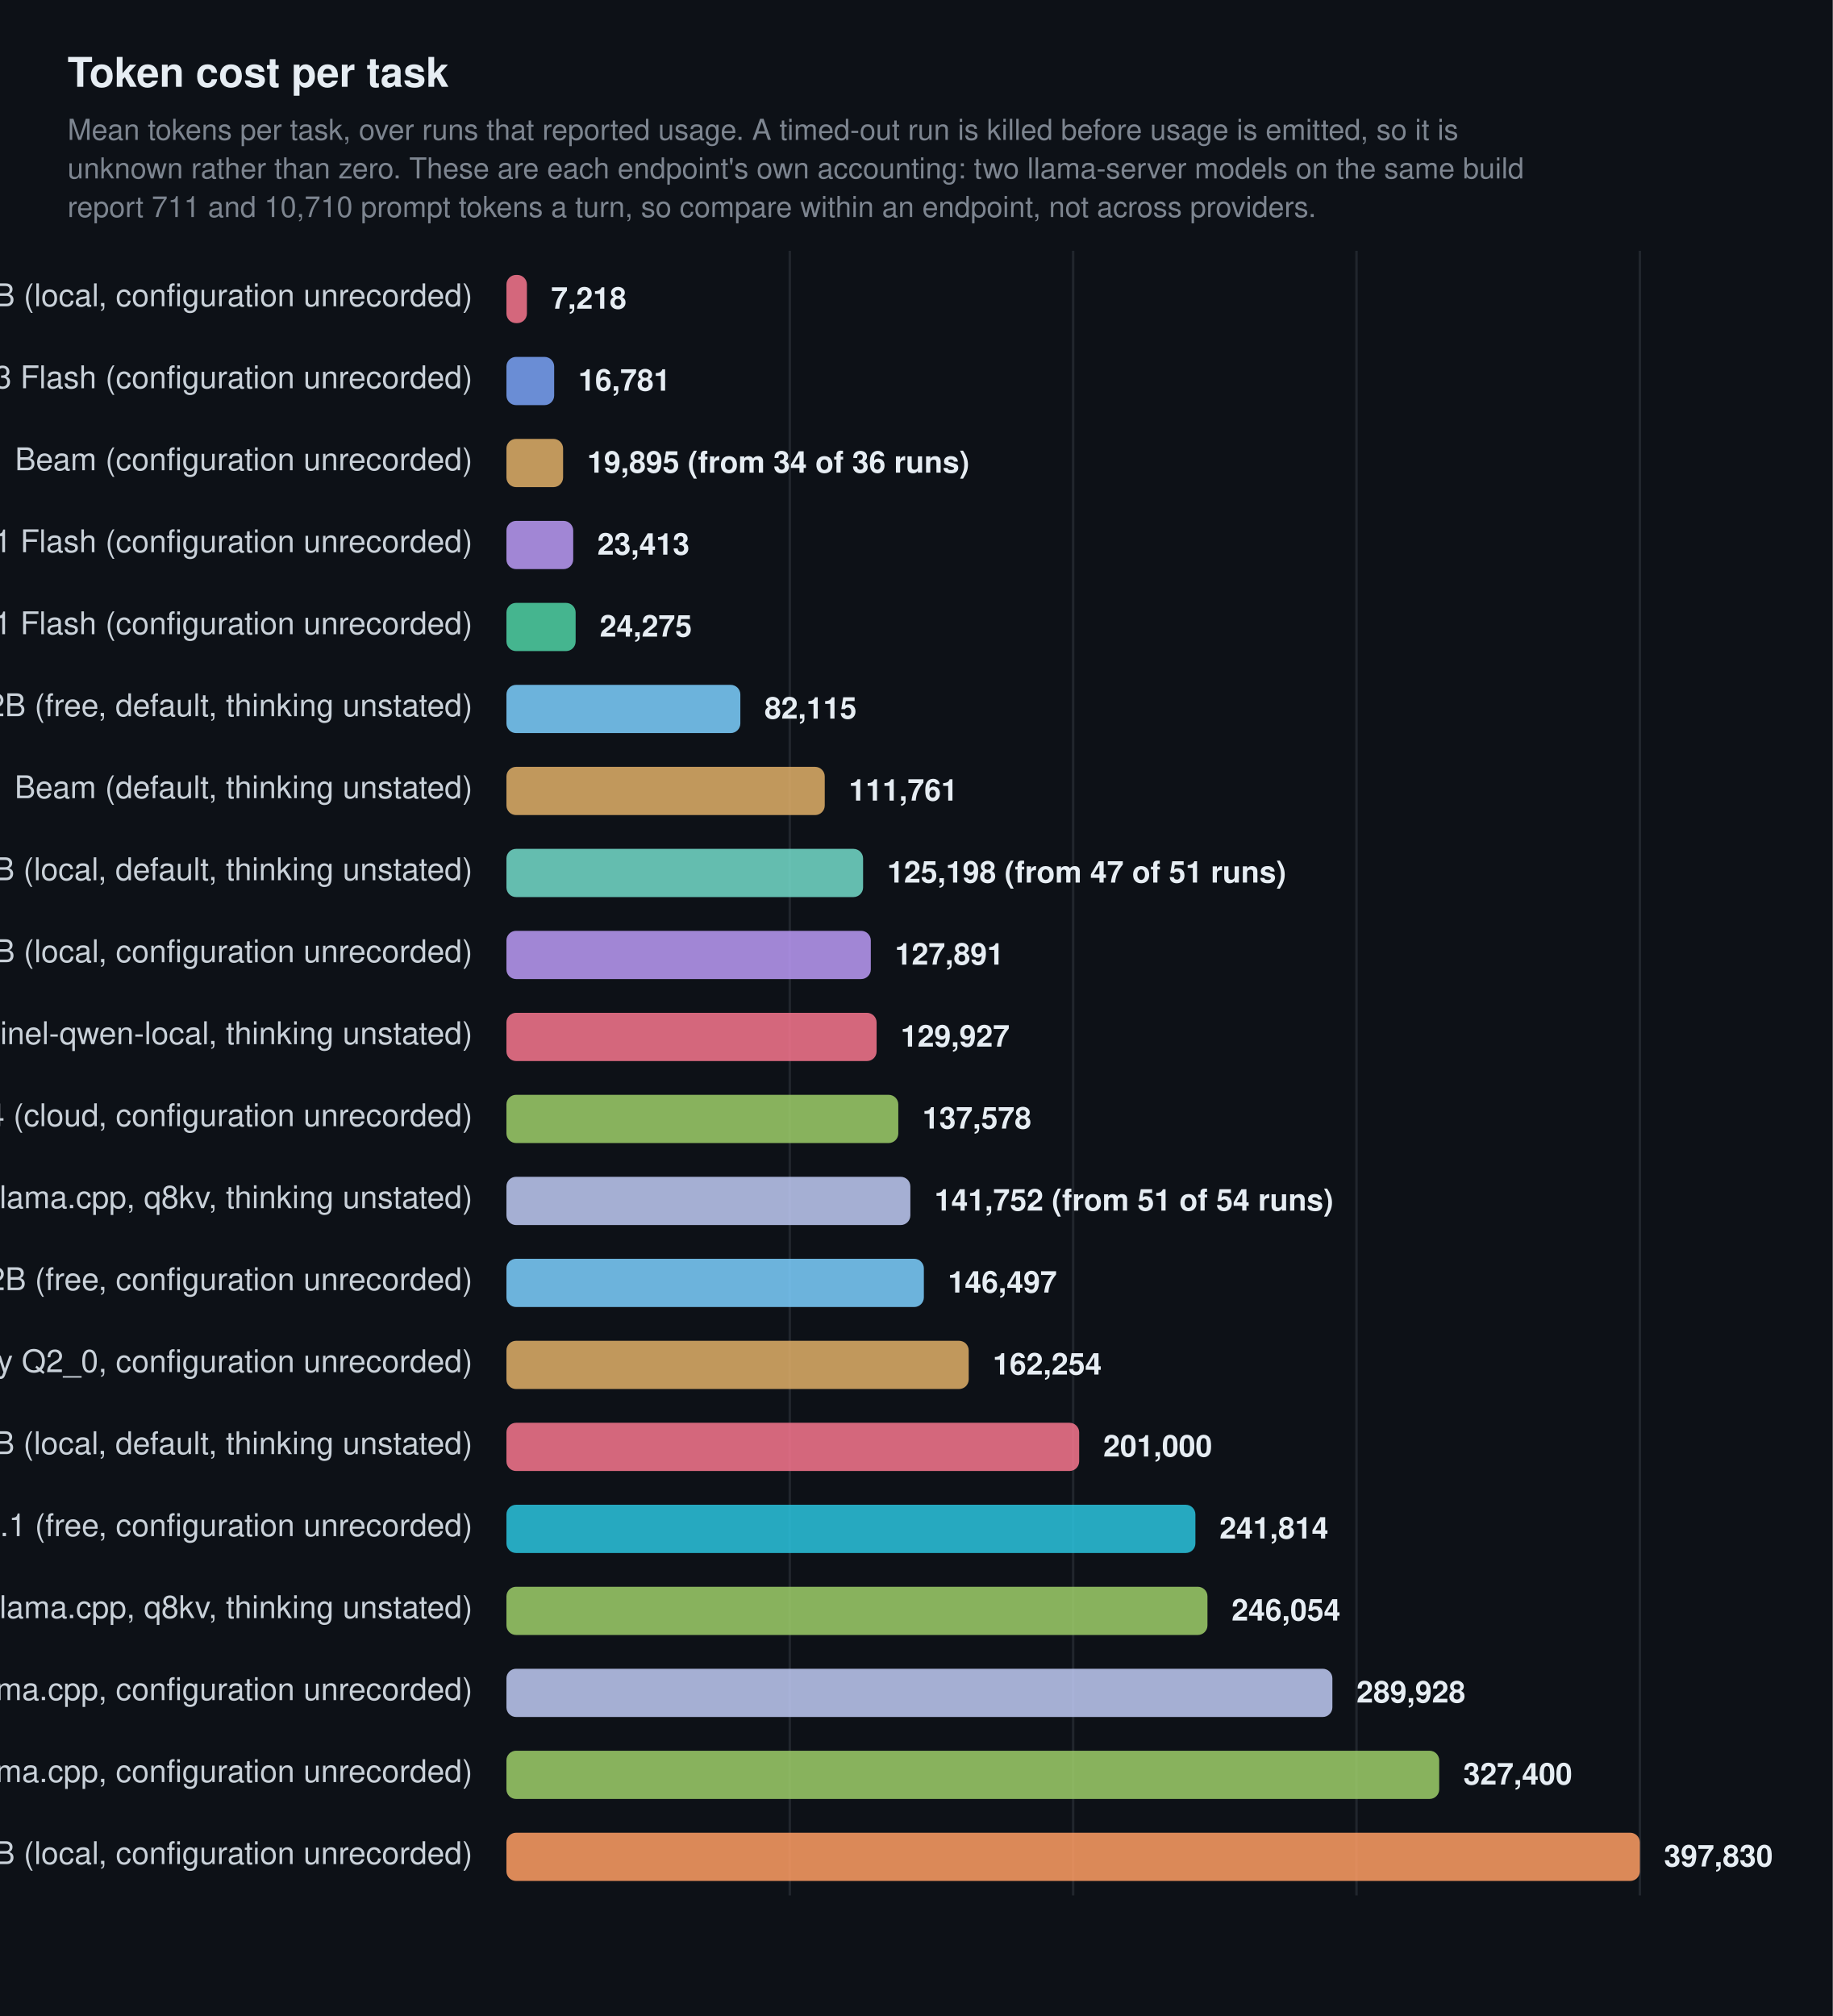
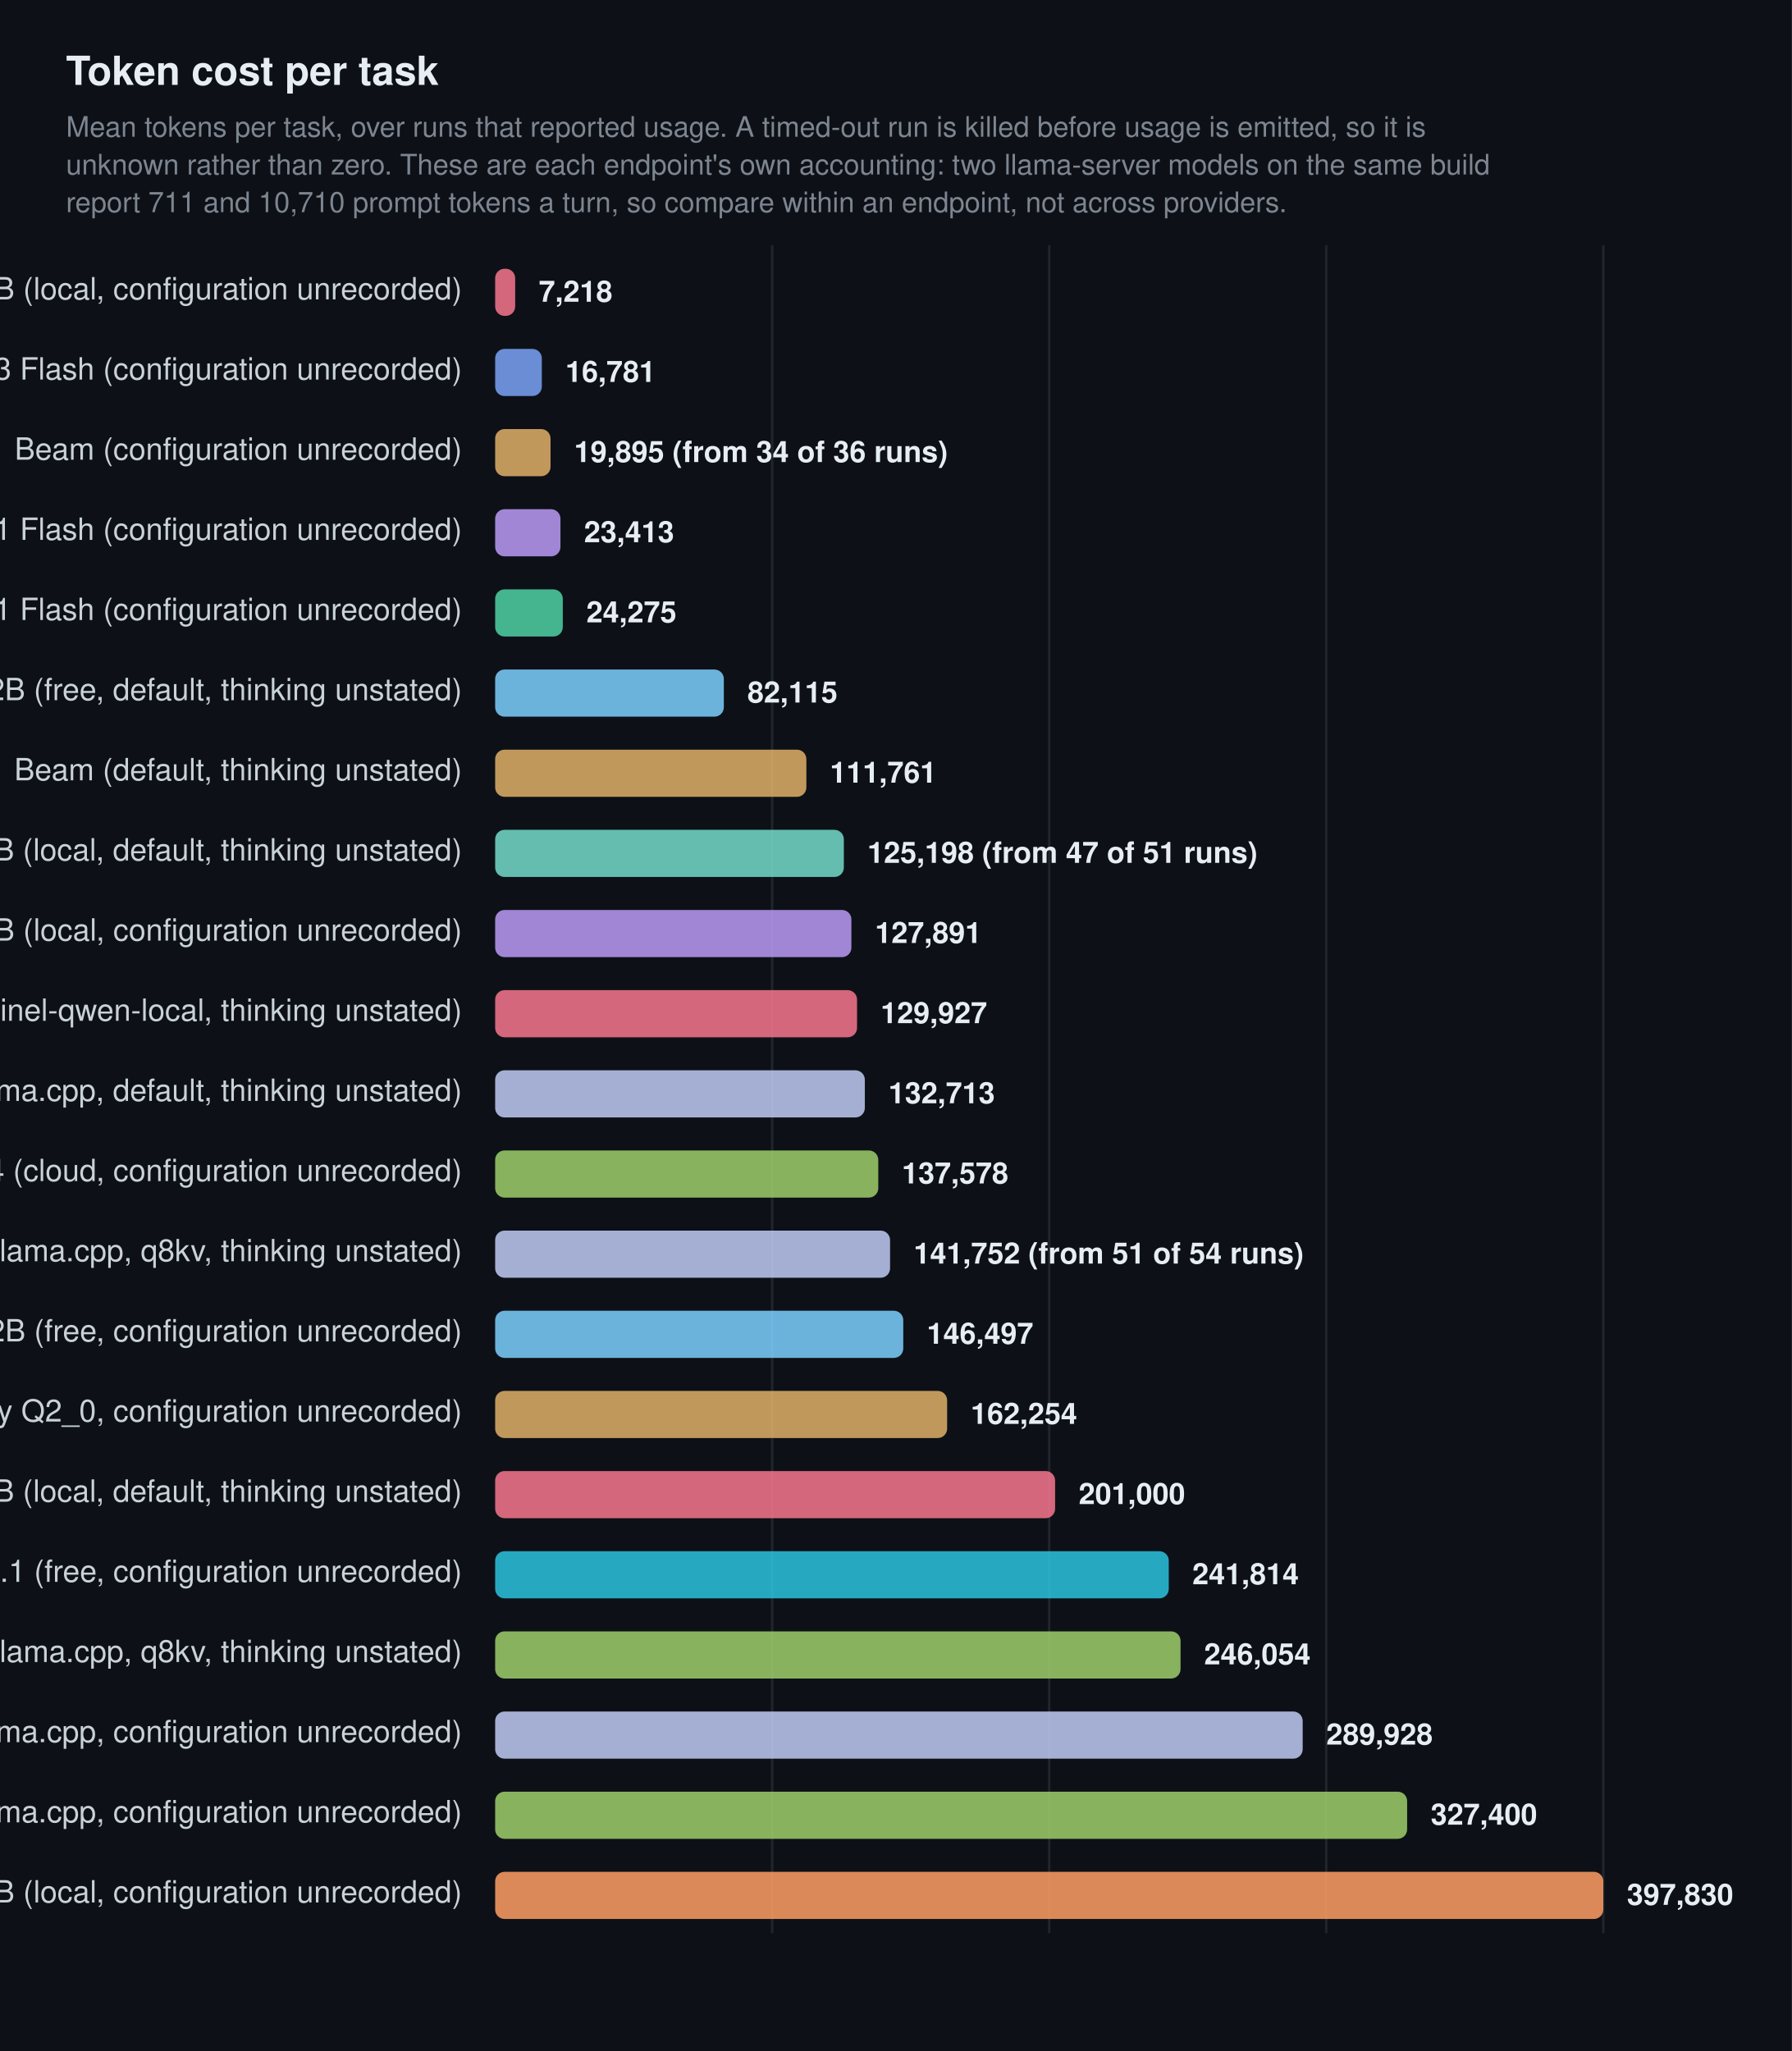
- <svg xmlns="http://www.w3.org/2000/svg" width="760" height="836" viewBox="0 0 760 836" font-family="ui-sans-serif, -apple-system, Segoe UI, Helvetica, Arial, sans-serif">
+ <svg xmlns="http://www.w3.org/2000/svg" width="760" height="870" viewBox="0 0 760 870" font-family="ui-sans-serif, -apple-system, Segoe UI, Helvetica, Arial, sans-serif">
  <rect width="100%" height="100%" fill="#0d1117" />
  <text x="28" y="36" fill="#e6edf3" font-size="17" font-weight="600">Token cost per task</text>
  <text x="28" y="58" fill="#7d8590" font-size="12">Mean tokens per task, over runs that reported usage. A timed-out run is killed before usage is emitted, so it is</text>
  <text x="28" y="74" fill="#7d8590" font-size="12">unknown rather than zero. These are each endpoint's own accounting: two llama-server models on the same build</text>
  <text x="28" y="90" fill="#7d8590" font-size="12">report 711 and 10,710 prompt tokens a turn, so compare within an endpoint, not across providers.</text>
-   <line x1="327.5" y1="104" x2="327.5" y2="786" stroke="#21262d" stroke-width="1" />
-   <line x1="445.0" y1="104" x2="445.0" y2="786" stroke="#21262d" stroke-width="1" />
-   <line x1="562.5" y1="104" x2="562.5" y2="786" stroke="#21262d" stroke-width="1" />
-   <line x1="680.0" y1="104" x2="680.0" y2="786" stroke="#21262d" stroke-width="1" />
+   <line x1="327.5" y1="104" x2="327.5" y2="820" stroke="#21262d" stroke-width="1" />
+   <line x1="445.0" y1="104" x2="445.0" y2="820" stroke="#21262d" stroke-width="1" />
+   <line x1="562.5" y1="104" x2="562.5" y2="820" stroke="#21262d" stroke-width="1" />
+   <line x1="680.0" y1="104" x2="680.0" y2="820" stroke="#21262d" stroke-width="1" />
  <text x="196" y="127" fill="#c9d1d9" font-size="13" text-anchor="end">Qwen3.6 35B (local, configuration unrecorded)</text>
  <rect x="210" y="114" width="8.5" height="20" rx="4" fill="#f7768e" opacity="0.85" />
  <text x="228.5" y="128" fill="#e6edf3" font-size="12.5" font-weight="600">7,218</text>
  <text x="196" y="161" fill="#c9d1d9" font-size="13" text-anchor="end">GLM-5.3 Flash (configuration unrecorded)</text>
  <rect x="210" y="148" width="19.8" height="20" rx="4" fill="#7aa2f7" opacity="0.85" />
  <text x="239.8" y="162" fill="#e6edf3" font-size="12.5" font-weight="600">16,781</text>
  <text x="196" y="195" fill="#c9d1d9" font-size="13" text-anchor="end">Beam (configuration unrecorded)</text>
  <rect x="210" y="182" width="23.5" height="20" rx="4" fill="#e0af68" opacity="0.85" />
  <text x="243.5" y="196" fill="#e6edf3" font-size="12.5" font-weight="600">19,895  (from 34 of 36 runs)</text>
  <text x="196" y="229" fill="#c9d1d9" font-size="13" text-anchor="end">MiniMax M3.1 Flash (configuration unrecorded)</text>
  <rect x="210" y="216" width="27.7" height="20" rx="4" fill="#bb9af7" opacity="0.85" />
  <text x="247.7" y="230" fill="#e6edf3" font-size="12.5" font-weight="600">23,413</text>
  <text x="196" y="263" fill="#c9d1d9" font-size="13" text-anchor="end">DeepSeek V4.1 Flash (configuration unrecorded)</text>
  <rect x="210" y="250" width="28.7" height="20" rx="4" fill="#4fd1a5" opacity="0.85" />
  <text x="248.7" y="264" fill="#e6edf3" font-size="12.5" font-weight="600">24,275</text>
  <text x="196" y="297" fill="#c9d1d9" font-size="13" text-anchor="end">Ornith 1.5 122B (free, default, thinking unstated)</text>
  <rect x="210" y="284" width="97.0" height="20" rx="4" fill="#7dcfff" opacity="0.85" />
  <text x="317.0" y="298" fill="#e6edf3" font-size="12.5" font-weight="600">82,115</text>
  <text x="196" y="331" fill="#c9d1d9" font-size="13" text-anchor="end">Beam (default, thinking unstated)</text>
  <rect x="210" y="318" width="132.0" height="20" rx="4" fill="#e0af68" opacity="0.85" />
  <text x="352.0" y="332" fill="#e6edf3" font-size="12.5" font-weight="600">111,761</text>
  <text x="196" y="365" fill="#c9d1d9" font-size="13" text-anchor="end">Logics-SWE Qwen3.6 35B (local, default, thinking unstated)</text>
  <rect x="210" y="352" width="147.9" height="20" rx="4" fill="#73daca" opacity="0.85" />
  <text x="367.9" y="366" fill="#e6edf3" font-size="12.5" font-weight="600">125,198  (from 47 of 51 runs)</text>
  <text x="196" y="399" fill="#c9d1d9" font-size="13" text-anchor="end">Groot 19B (local, configuration unrecorded)</text>
  <rect x="210" y="386" width="151.1" height="20" rx="4" fill="#bb9af7" opacity="0.85" />
  <text x="371.1" y="400" fill="#e6edf3" font-size="12.5" font-weight="600">127,891</text>
  <text x="196" y="433" fill="#c9d1d9" font-size="13" text-anchor="end">Qwen3.6 35B (local, sentinel-qwen-local, thinking unstated)</text>
  <rect x="210" y="420" width="153.5" height="20" rx="4" fill="#f7768e" opacity="0.85" />
  <text x="373.5" y="434" fill="#e6edf3" font-size="12.5" font-weight="600">129,927</text>
-   <text x="196" y="467" fill="#c9d1d9" font-size="13" text-anchor="end">Gemma 4 (cloud, configuration unrecorded)</text>
-   <rect x="210" y="454" width="162.5" height="20" rx="4" fill="#9ece6a" opacity="0.85" />
-   <text x="382.5" y="468" fill="#e6edf3" font-size="12.5" font-weight="600">137,578</text>
-   <text x="196" y="501" fill="#c9d1d9" font-size="13" text-anchor="end">Ornith 1.5 9B (llama.cpp, q8kv, thinking unstated)</text>
-   <rect x="210" y="488" width="167.5" height="20" rx="4" fill="#c0caf5" opacity="0.85" />
-   <text x="387.5" y="502" fill="#e6edf3" font-size="12.5" font-weight="600">141,752  (from 51 of 54 runs)</text>
-   <text x="196" y="535" fill="#c9d1d9" font-size="13" text-anchor="end">Ornith 1.5 122B (free, configuration unrecorded)</text>
-   <rect x="210" y="522" width="173.1" height="20" rx="4" fill="#7dcfff" opacity="0.85" />
-   <text x="393.1" y="536" fill="#e6edf3" font-size="12.5" font-weight="600">146,497</text>
-   <text x="196" y="569" fill="#c9d1d9" font-size="13" text-anchor="end">Bonsai 2 9B (ternary Q2_0, configuration unrecorded)</text>
-   <rect x="210" y="556" width="191.7" height="20" rx="4" fill="#e0af68" opacity="0.85" />
-   <text x="411.7" y="570" fill="#e6edf3" font-size="12.5" font-weight="600">162,254</text>
-   <text x="196" y="603" fill="#c9d1d9" font-size="13" text-anchor="end">GLM-4.7-Flash 30B (local, default, thinking unstated)</text>
-   <rect x="210" y="590" width="237.5" height="20" rx="4" fill="#f7768e" opacity="0.85" />
-   <text x="457.5" y="604" fill="#e6edf3" font-size="12.5" font-weight="600">201,000</text>
-   <text x="196" y="637" fill="#c9d1d9" font-size="13" text-anchor="end">Laguna S 2.1 (free, configuration unrecorded)</text>
-   <rect x="210" y="624" width="285.7" height="20" rx="4" fill="#2ac3de" opacity="0.85" />
-   <text x="505.7" y="638" fill="#e6edf3" font-size="12.5" font-weight="600">241,814</text>
-   <text x="196" y="671" fill="#c9d1d9" font-size="13" text-anchor="end">LFM3 1.7B (llama.cpp, q8kv, thinking unstated)</text>
-   <rect x="210" y="658" width="290.7" height="20" rx="4" fill="#9ece6a" opacity="0.85" />
-   <text x="510.7" y="672" fill="#e6edf3" font-size="12.5" font-weight="600">246,054</text>
-   <text x="196" y="705" fill="#c9d1d9" font-size="13" text-anchor="end">Ornith 1.5 9B (llama.cpp, configuration unrecorded)</text>
-   <rect x="210" y="692" width="342.5" height="20" rx="4" fill="#c0caf5" opacity="0.85" />
-   <text x="562.5" y="706" fill="#e6edf3" font-size="12.5" font-weight="600">289,928</text>
-   <text x="196" y="739" fill="#c9d1d9" font-size="13" text-anchor="end">LFM3 1.7B (llama.cpp, configuration unrecorded)</text>
-   <rect x="210" y="726" width="386.8" height="20" rx="4" fill="#9ece6a" opacity="0.85" />
-   <text x="606.8" y="740" fill="#e6edf3" font-size="12.5" font-weight="600">327,400</text>
-   <text x="196" y="773" fill="#c9d1d9" font-size="13" text-anchor="end">Nemotron 3.5 Lightning 30B (local, configuration unrecorded)</text>
-   <rect x="210" y="760" width="470.0" height="20" rx="4" fill="#ff9e64" opacity="0.85" />
-   <text x="690.0" y="774" fill="#e6edf3" font-size="12.5" font-weight="600">397,830</text>
+   <text x="196" y="467" fill="#c9d1d9" font-size="13" text-anchor="end">Ornith 1.5 9B (llama.cpp, default, thinking unstated)</text>
+   <rect x="210" y="454" width="156.8" height="20" rx="4" fill="#c0caf5" opacity="0.85" />
+   <text x="376.8" y="468" fill="#e6edf3" font-size="12.5" font-weight="600">132,713</text>
+   <text x="196" y="501" fill="#c9d1d9" font-size="13" text-anchor="end">Gemma 4 (cloud, configuration unrecorded)</text>
+   <rect x="210" y="488" width="162.5" height="20" rx="4" fill="#9ece6a" opacity="0.85" />
+   <text x="382.5" y="502" fill="#e6edf3" font-size="12.5" font-weight="600">137,578</text>
+   <text x="196" y="535" fill="#c9d1d9" font-size="13" text-anchor="end">Ornith 1.5 9B (llama.cpp, q8kv, thinking unstated)</text>
+   <rect x="210" y="522" width="167.5" height="20" rx="4" fill="#c0caf5" opacity="0.85" />
+   <text x="387.5" y="536" fill="#e6edf3" font-size="12.5" font-weight="600">141,752  (from 51 of 54 runs)</text>
+   <text x="196" y="569" fill="#c9d1d9" font-size="13" text-anchor="end">Ornith 1.5 122B (free, configuration unrecorded)</text>
+   <rect x="210" y="556" width="173.1" height="20" rx="4" fill="#7dcfff" opacity="0.85" />
+   <text x="393.1" y="570" fill="#e6edf3" font-size="12.5" font-weight="600">146,497</text>
+   <text x="196" y="603" fill="#c9d1d9" font-size="13" text-anchor="end">Bonsai 2 9B (ternary Q2_0, configuration unrecorded)</text>
+   <rect x="210" y="590" width="191.7" height="20" rx="4" fill="#e0af68" opacity="0.85" />
+   <text x="411.7" y="604" fill="#e6edf3" font-size="12.5" font-weight="600">162,254</text>
+   <text x="196" y="637" fill="#c9d1d9" font-size="13" text-anchor="end">GLM-4.7-Flash 30B (local, default, thinking unstated)</text>
+   <rect x="210" y="624" width="237.5" height="20" rx="4" fill="#f7768e" opacity="0.85" />
+   <text x="457.5" y="638" fill="#e6edf3" font-size="12.5" font-weight="600">201,000</text>
+   <text x="196" y="671" fill="#c9d1d9" font-size="13" text-anchor="end">Laguna S 2.1 (free, configuration unrecorded)</text>
+   <rect x="210" y="658" width="285.7" height="20" rx="4" fill="#2ac3de" opacity="0.85" />
+   <text x="505.7" y="672" fill="#e6edf3" font-size="12.5" font-weight="600">241,814</text>
+   <text x="196" y="705" fill="#c9d1d9" font-size="13" text-anchor="end">LFM3 1.7B (llama.cpp, q8kv, thinking unstated)</text>
+   <rect x="210" y="692" width="290.7" height="20" rx="4" fill="#9ece6a" opacity="0.85" />
+   <text x="510.7" y="706" fill="#e6edf3" font-size="12.5" font-weight="600">246,054</text>
+   <text x="196" y="739" fill="#c9d1d9" font-size="13" text-anchor="end">Ornith 1.5 9B (llama.cpp, configuration unrecorded)</text>
+   <rect x="210" y="726" width="342.5" height="20" rx="4" fill="#c0caf5" opacity="0.85" />
+   <text x="562.5" y="740" fill="#e6edf3" font-size="12.5" font-weight="600">289,928</text>
+   <text x="196" y="773" fill="#c9d1d9" font-size="13" text-anchor="end">LFM3 1.7B (llama.cpp, configuration unrecorded)</text>
+   <rect x="210" y="760" width="386.8" height="20" rx="4" fill="#9ece6a" opacity="0.85" />
+   <text x="606.8" y="774" fill="#e6edf3" font-size="12.5" font-weight="600">327,400</text>
+   <text x="196" y="807" fill="#c9d1d9" font-size="13" text-anchor="end">Nemotron 3.5 Lightning 30B (local, configuration unrecorded)</text>
+   <rect x="210" y="794" width="470.0" height="20" rx="4" fill="#ff9e64" opacity="0.85" />
+   <text x="690.0" y="808" fill="#e6edf3" font-size="12.5" font-weight="600">397,830</text>
</svg>
